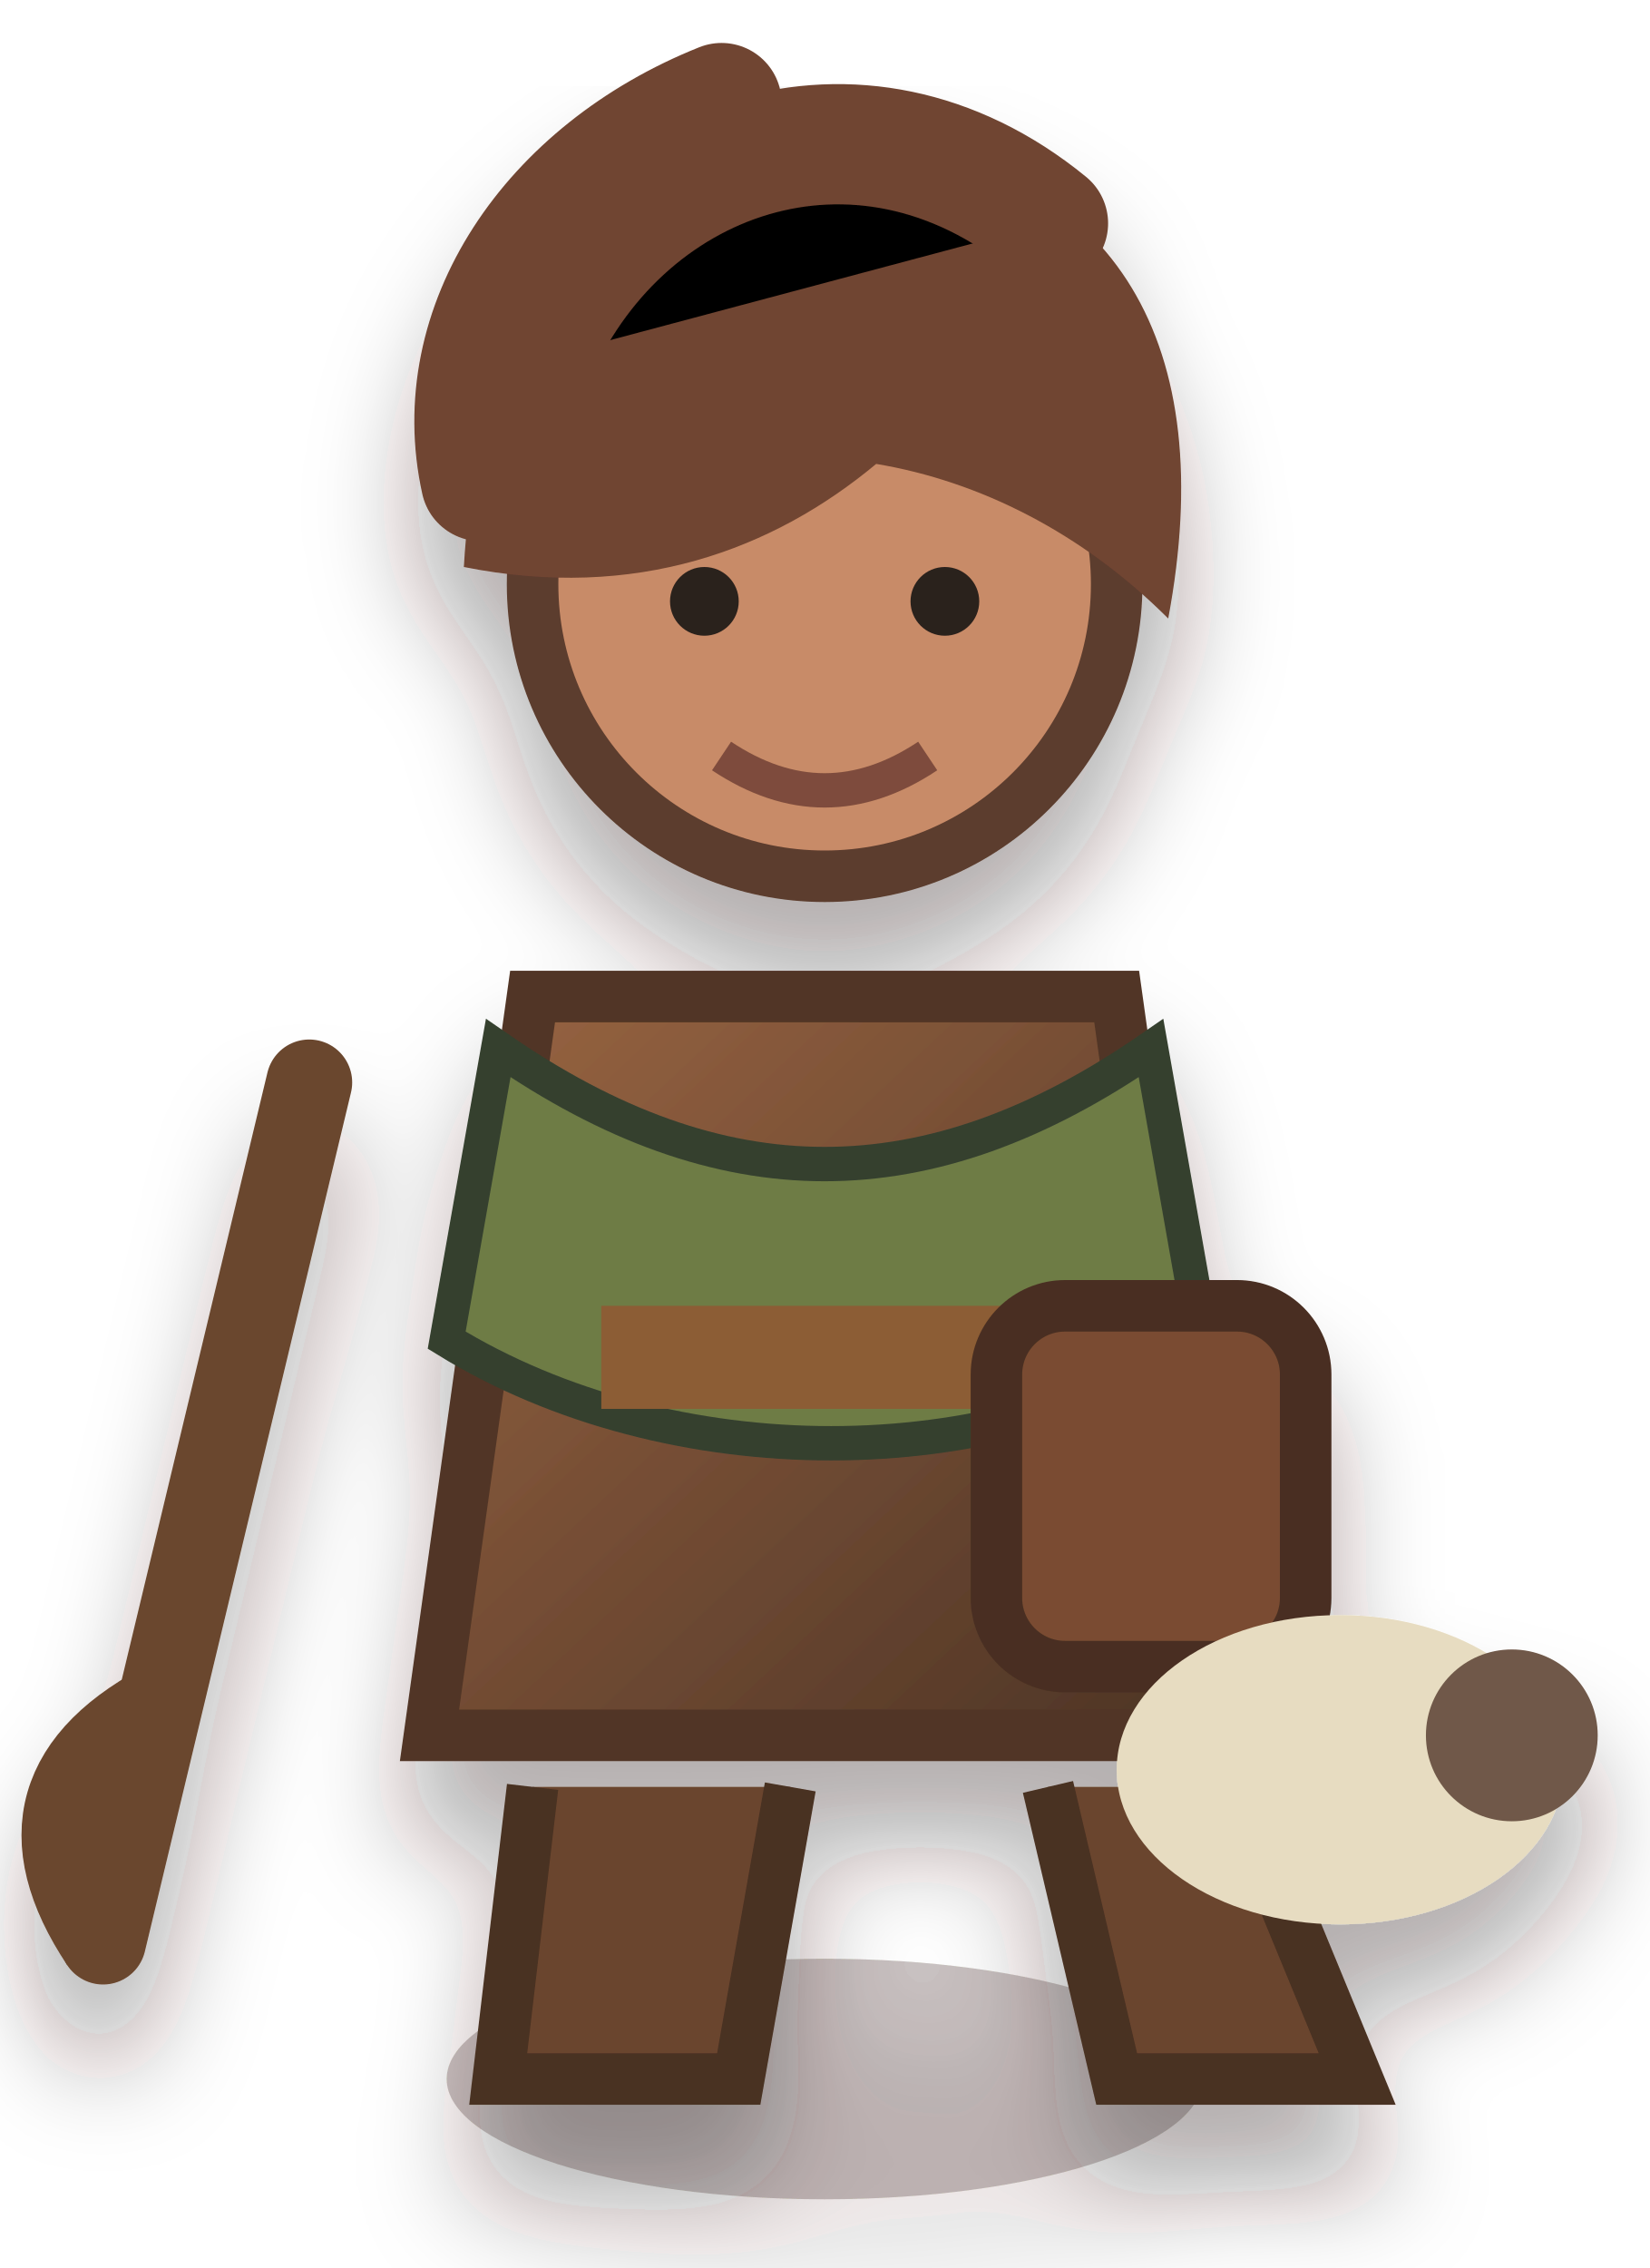
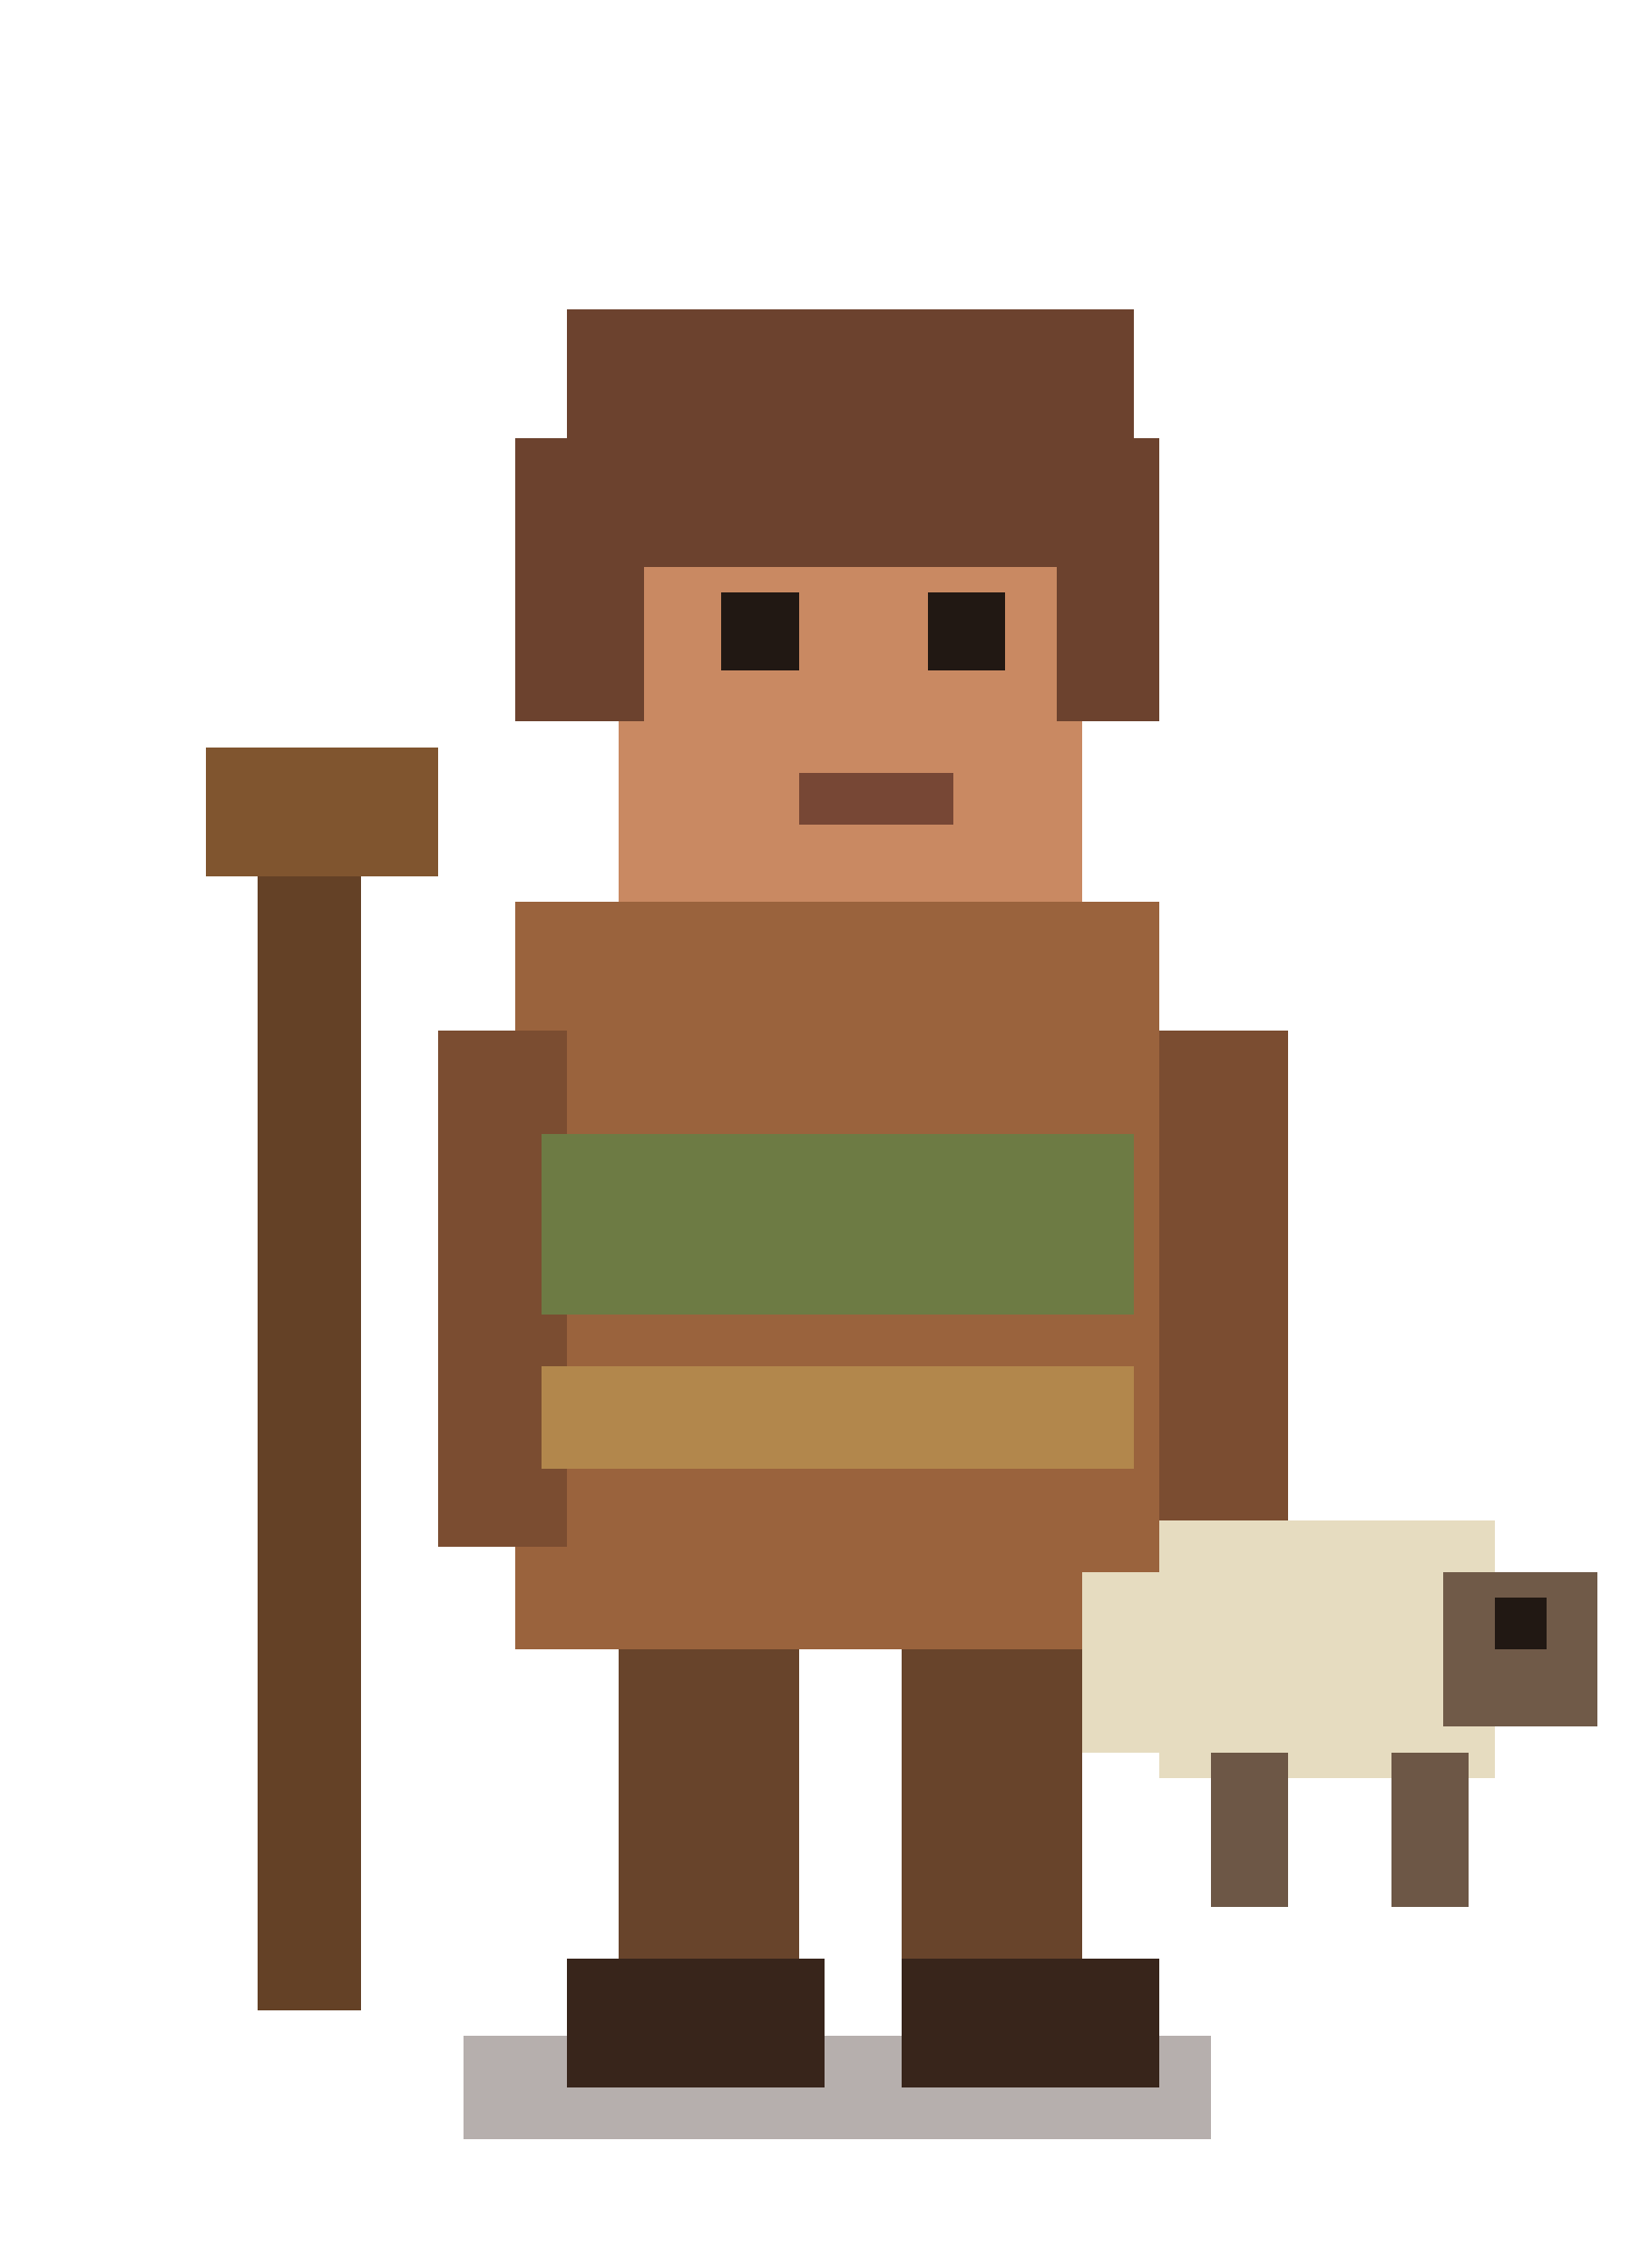
- <svg xmlns="http://www.w3.org/2000/svg" viewBox="0 0 96 132">
-   <defs>
-     <filter id="s">
-       <feDropShadow dx="0" dy="5" stdDeviation="3" flood-color="#2d1e14" flood-opacity=".35" />
-     </filter>
-     <linearGradient id="r" x1="0" y1="0" x2="1" y2="1">
-       <stop stop-color="#9a6542" />
-       <stop offset="1" stop-color="#4b3325" />
-     </linearGradient>
-   </defs>
-   <g filter="url(#s)">
-     <ellipse cx="48" cy="121" rx="22" ry="7" fill="#36251a" opacity=".28" />
-     <path d="M31 58 25 101h46L65 58Z" fill="url(#r)" stroke="#513525" stroke-width="3" />
-     <path d="M29 61c13 9 25 9 38 0l3 17c-12 8-31 8-44 0Z" fill="#6e7b45" stroke="#34402f" stroke-width="2" />
-     <path d="M35 79h27" stroke="#8c5d34" stroke-width="6" />
-     <rect x="58" y="76" width="18" height="21" rx="4" fill="#7a4c31" stroke="#4a2f22" stroke-width="3" />
-     <circle cx="48" cy="34" r="17" fill="#c88b67" stroke="#5c3c2e" stroke-width="3" />
-     <path d="M27 33c1-18 12-27 24-25 14 2 20 12 17 28-5-5-11-8-17-9-6 5-14 8-24 6Z" fill="#704431" />
-     <path d="M31 21c5-12 19-17 30-8M28 28c-2-9 4-18 14-22" stroke="#704431" stroke-width="7" stroke-linecap="round" />
-     <circle cx="41" cy="35" r="2" fill="#2b211d" />
-     <circle cx="55" cy="35" r="2" fill="#2b211d" />
-     <path d="M42 44q6 4 12 0" stroke="#7e4c3c" stroke-width="2" fill="none" />
-     <path d="M31 104 29 121h14l3-17M61 104l4 17h14l-7-17" fill="#6a452e" stroke="#493022" stroke-width="3" />
-     <path d="M18 63 6 113" stroke="#6a472f" stroke-width="5" stroke-linecap="round" />
-     <path d="M6 113q-6-9 4-14" fill="none" stroke="#6a472f" stroke-width="5" />
-     <ellipse cx="78" cy="103" rx="13" ry="9" fill="#e7dcc1" />
-     <circle cx="88" cy="101" r="5" fill="#705948" />
-   </g>
+ <svg xmlns="http://www.w3.org/2000/svg" viewBox="0 0 64 88" shape-rendering="crispEdges">
+   <rect width="64" height="88" fill="none" />
+   <rect x="18" y="79" width="29" height="4" fill="#2d1b13" opacity=".35" />
+   <rect x="24" y="62" width="7" height="16" fill="#68442b" />
+   <rect x="35" y="62" width="7" height="16" fill="#68442b" />
+   <rect x="22" y="76" width="10" height="5" fill="#38251b" />
+   <rect x="35" y="76" width="10" height="5" fill="#38251b" />
+   <rect x="20" y="35" width="25" height="29" fill="#9a633d" />
+   <rect x="17" y="40" width="5" height="20" fill="#7b4d31" />
+   <rect x="45" y="40" width="5" height="20" fill="#7b4d31" />
+   <rect x="21" y="44" width="23" height="7" fill="#6d7b44" />
+   <rect x="21" y="53" width="23" height="4" fill="#b2874c" />
+   <rect x="24" y="16" width="18" height="19" fill="#c98962" />
+   <rect x="22" y="12" width="22" height="10" fill="#6c422e" />
+   <rect x="20" y="17" width="5" height="11" fill="#6c422e" />
+   <rect x="41" y="17" width="4" height="11" fill="#6c422e" />
+   <rect x="28" y="23" width="3" height="3" fill="#211813" />
+   <rect x="36" y="23" width="3" height="3" fill="#211813" />
+   <rect x="31" y="30" width="6" height="2" fill="#774735" />
+   <rect x="10" y="33" width="4" height="45" fill="#644126" />
+   <rect x="8" y="29" width="9" height="5" fill="#80552f" />
+   <rect x="45" y="59" width="13" height="10" fill="#e6dcc0" />
+   <rect x="42" y="61" width="6" height="7" fill="#e6dcc0" />
+   <rect x="56" y="61" width="6" height="6" fill="#705a48" />
+   <rect x="58" y="62" width="2" height="2" fill="#211813" />
+   <rect x="47" y="68" width="3" height="6" fill="#6d5746" />
+   <rect x="54" y="68" width="3" height="6" fill="#6d5746" />
</svg>
